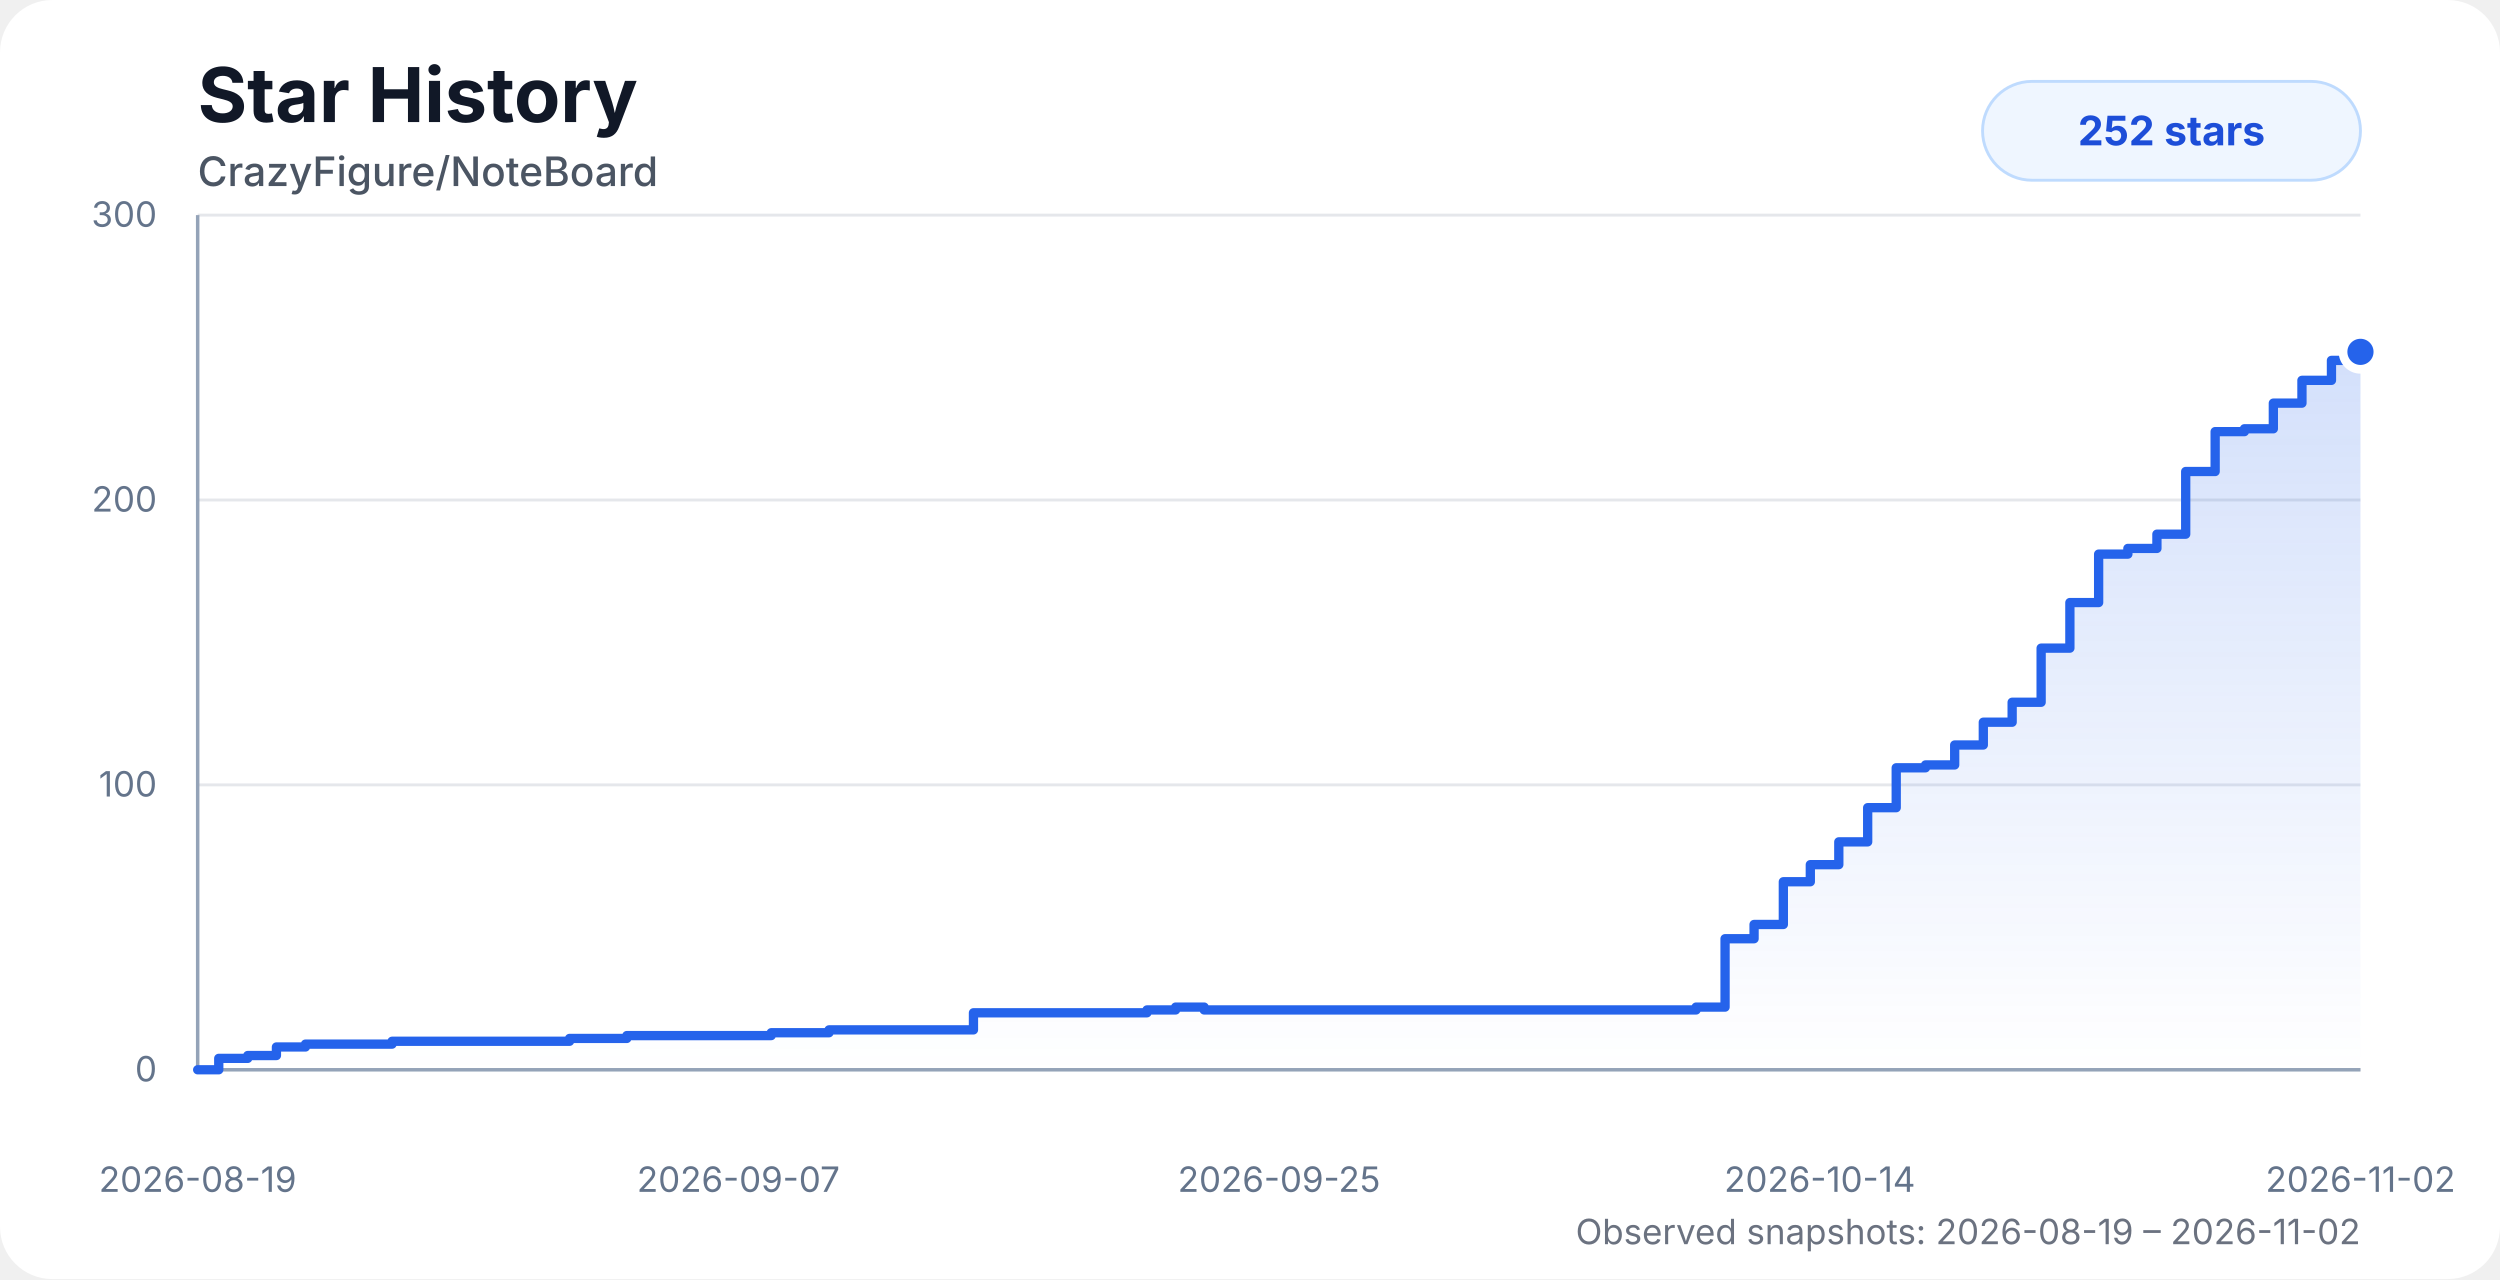
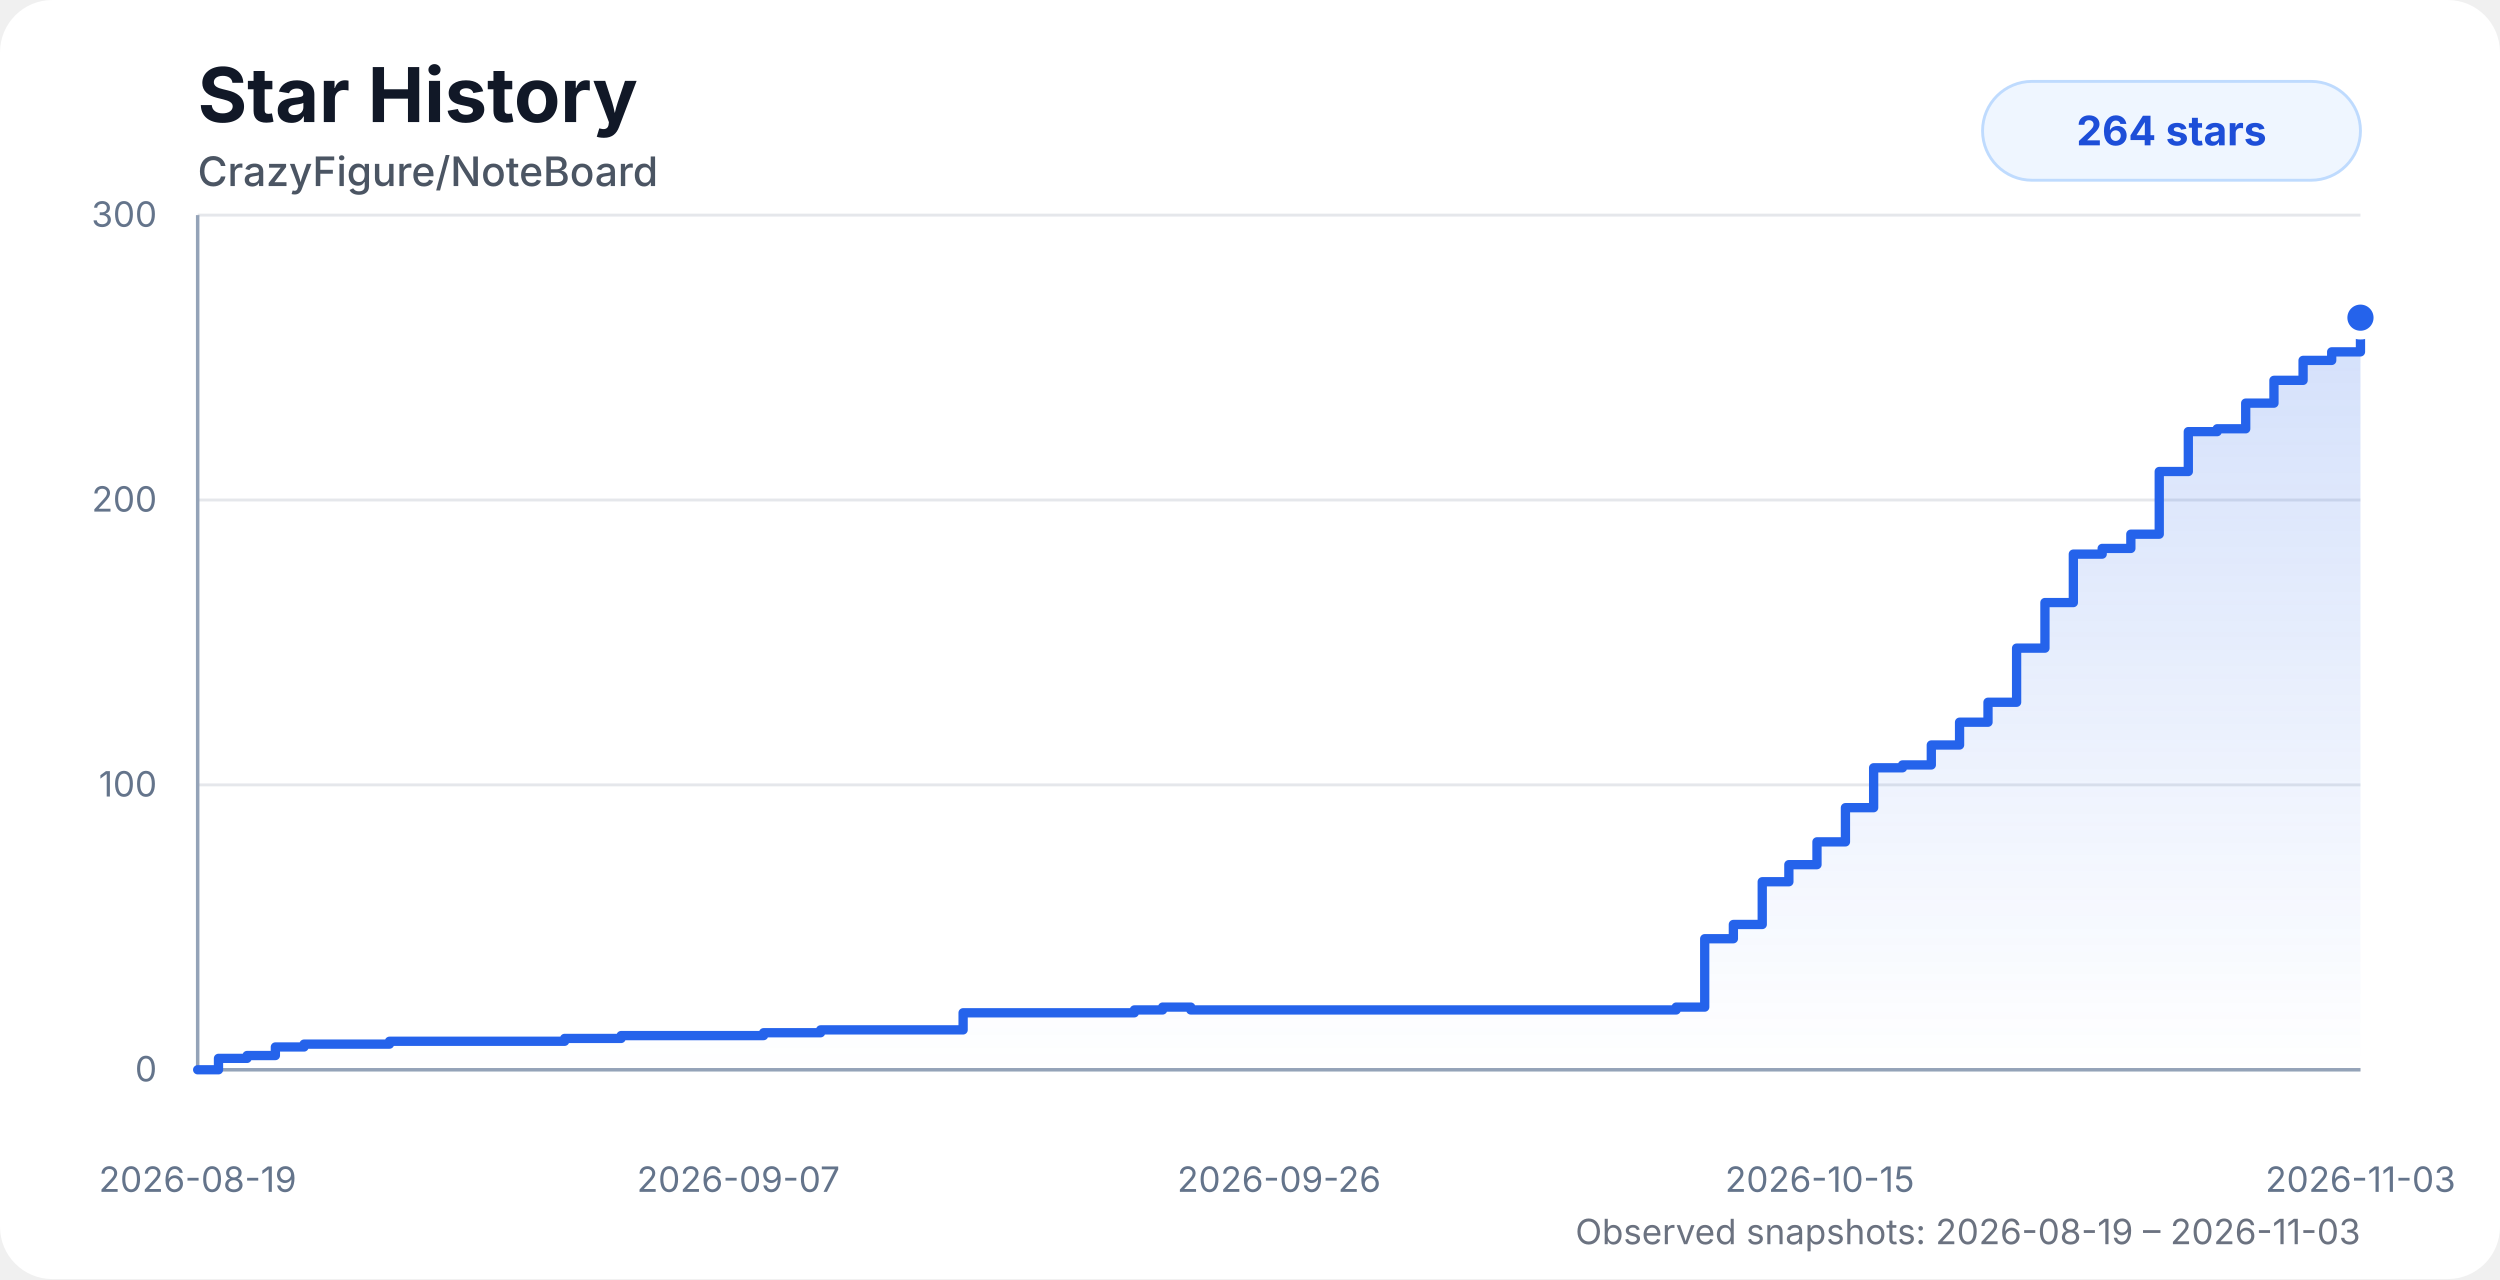
<svg xmlns="http://www.w3.org/2000/svg" width="860" height="440" viewBox="0 0 860 440" role="img" aria-labelledby="title desc">
  <style>
    .chart-bg { fill: #ffffff; }
    .title { fill: #111827; font: 700 26px system-ui, -apple-system, BlinkMacSystemFont, "Segoe UI", sans-serif; }
    .subtitle { fill: #4b5563; font: 500 14px system-ui, -apple-system, BlinkMacSystemFont, "Segoe UI", sans-serif; }
    .axis-label { fill: #64748b; font: 12px system-ui, -apple-system, BlinkMacSystemFont, "Segoe UI", sans-serif; }
    .grid { stroke: #e5e7eb; stroke-width: 1; }
    .axis { stroke: #94a3b8; stroke-width: 1.2; }
    .area { fill: url(#starGradient); opacity: 0.28; }
    .line { fill: none; stroke: #2563eb; stroke-width: 3.2; stroke-linecap: round; stroke-linejoin: round; }
    .dot { fill: #2563eb; stroke: #ffffff; stroke-width: 3; }
    .badge { fill: #eff6ff; stroke: #bfdbfe; }
    .badge-text { fill: #1d4ed8; font: 700 14px system-ui, -apple-system, BlinkMacSystemFont, "Segoe UI", sans-serif; }
    .status { fill: #6b7280; font: 12px system-ui, -apple-system, BlinkMacSystemFont, "Segoe UI", sans-serif; }
    @media (prefers-color-scheme: dark) {
      .chart-bg { fill: #0d1117; }
      .title { fill: #f8fafc; }
      .subtitle { fill: #cbd5e1; }
      .axis-label { fill: #94a3b8; }
      .grid { stroke: #1f2937; }
      .axis { stroke: #475569; }
      .dot { stroke: #0d1117; }
      .badge { fill: #172554; stroke: #1d4ed8; }
      .badge-text { fill: #bfdbfe; }
      .status { fill: #94a3b8; }
    }
  </style>
  <defs>
    <linearGradient id="starGradient" x1="0" x2="0" y1="0" y2="1">
      <stop offset="0%" stop-color="#2563eb" stop-opacity="0.72" />
      <stop offset="100%" stop-color="#2563eb" stop-opacity="0" />
    </linearGradient>
  </defs>
  <rect class="chart-bg" width="860" height="440" rx="18" />
  <text class="title" x="68" y="42">Star History</text>
  <text class="subtitle" x="68" y="64">CrazyFigure/NoteBoard</text>
  <g>
    <line class="grid" x1="68" y1="368" x2="812" y2="368" />
    <line class="grid" x1="68" y1="270" x2="812" y2="270" />
    <line class="grid" x1="68" y1="172" x2="812" y2="172" />
    <line class="grid" x1="68" y1="74" x2="812" y2="74" />
    <line class="axis" x1="68" y1="74" x2="68" y2="368" />
    <line class="axis" x1="68" y1="368" x2="812" y2="368" />
    <text class="axis-label" x="54" y="372" text-anchor="end">0</text>
    <text class="axis-label" x="54" y="274" text-anchor="end">100</text>
    <text class="axis-label" x="54" y="176" text-anchor="end">200</text>
    <text class="axis-label" x="54" y="78" text-anchor="end">300</text>
    <text class="axis-label" x="68" y="410" text-anchor="middle">2026-08-19</text>
    <text class="axis-label" x="254" y="410" text-anchor="middle">2026-09-07</text>
-     <text class="axis-label" x="440" y="410" text-anchor="middle">2026-09-25</text>
-     <text class="axis-label" x="626" y="410" text-anchor="middle">2026-10-14</text>
-     <text class="axis-label" x="812" y="410" text-anchor="middle">2026-11-02</text>
+     <text class="axis-label" x="440" y="410" text-anchor="middle">2026-09-26</text>
+     <text class="axis-label" x="626" y="410" text-anchor="middle">2026-10-15</text>
+     <text class="axis-label" x="812" y="410" text-anchor="middle">2026-11-03</text>
  </g>
-   <path class="area" d="M 68 368 H 68 V 368 H 75.25 V 364.08 H 85.22 V 363.1 H 95.09 V 360.16 H 105.08 V 359.18 H 115.01 V 359.18 H 124.89 V 359.18 H 134.87 V 358.2 H 148.34 V 358.2 H 158.98 V 358.2 H 166.82 V 358.2 H 176.29 V 358.2 H 186.33 V 358.2 H 195.93 V 357.22 H 205.71 V 357.22 H 215.63 V 356.24 H 225.6 V 356.24 H 235.46 V 356.24 H 245.47 V 356.24 H 255.45 V 356.24 H 265.3 V 355.26 H 275.26 V 355.26 H 285.18 V 354.28 H 295.12 V 354.28 H 304.97 V 354.28 H 315.06 V 354.28 H 325.04 V 354.28 H 334.87 V 348.4 H 344.78 V 348.4 H 354.72 V 348.4 H 364.57 V 348.4 H 374.5 V 348.4 H 384.59 V 348.4 H 394.56 V 347.42 H 404.41 V 346.44 H 414.23 V 347.42 H 424.22 V 347.42 H 434.13 V 347.42 H 444.05 V 347.42 H 454.17 V 347.42 H 464.26 V 347.42 H 474.17 V 347.42 H 484.03 V 347.42 H 494.12 V 347.42 H 503.98 V 347.42 H 513.72 V 347.42 H 523.8 V 347.42 H 533.8 V 347.42 H 543.91 V 347.42 H 553.71 V 347.42 H 563.73 V 347.42 H 573.63 V 347.42 H 583.47 V 346.44 H 593.42 V 322.92 H 603.4 V 318.02 H 613.47 V 303.32 H 622.75 V 297.44 H 632.55 V 289.6 H 642.48 V 277.84 H 652.3 V 264.12 H 662.38 V 263.14 H 672.41 V 256.28 H 682.26 V 248.44 H 692.18 V 241.58 H 702.15 V 222.96 H 712.04 V 207.28 H 721.93 V 190.62 H 731.99 V 188.66 H 741.98 V 183.76 H 751.88 V 162.2 H 762.01 V 148.48 H 772.08 V 147.5 H 782.03 V 138.68 H 791.87 V 130.84 H 802.02 V 123.98 H 812 V 121.04 L 812 368 L 68 368 Z" />
-   <path class="line" d="M 68 368 H 68 V 368 H 75.25 V 364.08 H 85.22 V 363.1 H 95.09 V 360.16 H 105.08 V 359.18 H 115.01 V 359.18 H 124.89 V 359.18 H 134.87 V 358.2 H 148.34 V 358.2 H 158.98 V 358.2 H 166.82 V 358.2 H 176.29 V 358.2 H 186.33 V 358.2 H 195.93 V 357.22 H 205.71 V 357.22 H 215.63 V 356.24 H 225.6 V 356.24 H 235.46 V 356.24 H 245.47 V 356.24 H 255.45 V 356.24 H 265.3 V 355.26 H 275.26 V 355.26 H 285.18 V 354.28 H 295.12 V 354.28 H 304.97 V 354.28 H 315.06 V 354.28 H 325.04 V 354.28 H 334.87 V 348.4 H 344.78 V 348.4 H 354.72 V 348.4 H 364.57 V 348.4 H 374.5 V 348.4 H 384.59 V 348.4 H 394.56 V 347.42 H 404.41 V 346.44 H 414.23 V 347.42 H 424.22 V 347.42 H 434.13 V 347.42 H 444.05 V 347.42 H 454.17 V 347.42 H 464.26 V 347.42 H 474.17 V 347.42 H 484.03 V 347.42 H 494.12 V 347.42 H 503.98 V 347.42 H 513.72 V 347.42 H 523.8 V 347.42 H 533.8 V 347.42 H 543.91 V 347.42 H 553.71 V 347.42 H 563.73 V 347.42 H 573.63 V 347.42 H 583.47 V 346.44 H 593.42 V 322.92 H 603.4 V 318.02 H 613.47 V 303.32 H 622.75 V 297.44 H 632.55 V 289.6 H 642.48 V 277.84 H 652.3 V 264.12 H 662.38 V 263.14 H 672.41 V 256.28 H 682.26 V 248.44 H 692.18 V 241.58 H 702.15 V 222.96 H 712.04 V 207.28 H 721.93 V 190.62 H 731.99 V 188.66 H 741.98 V 183.76 H 751.88 V 162.2 H 762.01 V 148.48 H 772.08 V 147.5 H 782.03 V 138.68 H 791.87 V 130.84 H 802.02 V 123.98 H 812 V 121.04" />
-   <circle class="dot" cx="812" cy="121.04" r="6" />
+   <path class="area" d="M 68 368 H 68 V 368 H 75.16 V 364.08 H 84.99 V 363.1 H 94.73 V 360.16 H 104.59 V 359.18 H 114.38 V 359.18 H 124.13 V 359.18 H 133.98 V 358.2 H 147.27 V 358.2 H 157.77 V 358.2 H 165.5 V 358.2 H 174.85 V 358.2 H 184.76 V 358.2 H 194.23 V 357.22 H 203.88 V 357.22 H 213.66 V 356.24 H 223.5 V 356.24 H 233.23 V 356.24 H 243.11 V 356.24 H 252.95 V 356.24 H 262.68 V 355.26 H 272.5 V 355.26 H 282.29 V 354.28 H 292.1 V 354.28 H 301.82 V 354.28 H 311.77 V 354.28 H 321.62 V 354.28 H 331.31 V 348.4 H 341.09 V 348.4 H 350.9 V 348.4 H 360.63 V 348.4 H 370.42 V 348.4 H 380.38 V 348.4 H 390.22 V 347.42 H 399.94 V 346.44 H 409.62 V 347.42 H 419.48 V 347.42 H 429.25 V 347.42 H 439.04 V 347.42 H 449.03 V 347.42 H 458.99 V 347.42 H 468.77 V 347.42 H 478.49 V 347.42 H 488.45 V 347.42 H 498.17 V 347.42 H 507.79 V 347.42 H 517.74 V 347.42 H 527.61 V 347.42 H 537.58 V 347.42 H 547.24 V 347.42 H 557.13 V 347.42 H 566.9 V 347.42 H 576.61 V 346.44 H 586.42 V 322.92 H 596.28 V 318.02 H 606.21 V 303.32 H 615.37 V 297.44 H 625.04 V 289.6 H 634.83 V 277.84 H 644.53 V 264.12 H 654.47 V 263.14 H 664.37 V 256.28 H 674.09 V 248.44 H 683.87 V 241.58 H 693.71 V 222.96 H 703.46 V 207.28 H 713.23 V 190.62 H 723.15 V 188.66 H 733.01 V 183.76 H 742.78 V 162.2 H 752.78 V 148.48 H 762.71 V 147.5 H 772.52 V 138.68 H 782.24 V 130.84 H 792.26 V 123.98 H 802.1 V 121.04 H 812 V 109.28 L 812 368 L 68 368 Z" />
+   <path class="line" d="M 68 368 H 68 V 368 H 75.16 V 364.08 H 84.99 V 363.1 H 94.73 V 360.16 H 104.59 V 359.18 H 114.38 V 359.18 H 124.13 V 359.18 H 133.98 V 358.2 H 147.27 V 358.2 H 157.77 V 358.2 H 165.5 V 358.2 H 174.85 V 358.2 H 184.76 V 358.2 H 194.23 V 357.22 H 203.88 V 357.22 H 213.66 V 356.24 H 223.5 V 356.24 H 233.23 V 356.24 H 243.11 V 356.24 H 252.95 V 356.24 H 262.68 V 355.26 H 272.5 V 355.26 H 282.29 V 354.28 H 292.1 V 354.28 H 301.82 V 354.28 H 311.77 V 354.28 H 321.62 V 354.28 H 331.31 V 348.4 H 341.09 V 348.4 H 350.9 V 348.4 H 360.63 V 348.4 H 370.42 V 348.4 H 380.38 V 348.4 H 390.22 V 347.42 H 399.94 V 346.44 H 409.62 V 347.42 H 419.48 V 347.42 H 429.25 V 347.42 H 439.04 V 347.42 H 449.03 V 347.42 H 458.99 V 347.42 H 468.77 V 347.42 H 478.49 V 347.42 H 488.45 V 347.42 H 498.17 V 347.42 H 507.79 V 347.42 H 517.74 V 347.42 H 527.61 V 347.42 H 537.58 V 347.42 H 547.24 V 347.42 H 557.13 V 347.42 H 566.9 V 347.42 H 576.61 V 346.44 H 586.42 V 322.92 H 596.28 V 318.02 H 606.21 V 303.32 H 615.37 V 297.44 H 625.04 V 289.6 H 634.83 V 277.84 H 644.53 V 264.12 H 654.47 V 263.14 H 664.37 V 256.28 H 674.09 V 248.44 H 683.87 V 241.58 H 693.71 V 222.96 H 703.46 V 207.28 H 713.23 V 190.62 H 723.15 V 188.66 H 733.01 V 183.76 H 742.78 V 162.2 H 752.78 V 148.48 H 762.71 V 147.5 H 772.52 V 138.68 H 782.24 V 130.84 H 792.26 V 123.98 H 802.1 V 121.04 H 812 V 109.28" />
+   <circle class="dot" cx="812" cy="109.28" r="6" />
  <rect class="badge" x="682" y="28" width="130" height="34" rx="17" />
-   <text class="badge-text" x="747" y="50" text-anchor="middle">252 stars</text>
-   <text class="status" x="812" y="428" text-anchor="end">Observed snapshots: 2026-08-19 – 2026-11-02</text>
+   <text class="badge-text" x="747" y="50" text-anchor="middle">264 stars</text>
+   <text class="status" x="812" y="428" text-anchor="end">Observed snapshots: 2026-08-19 – 2026-11-03</text>
</svg>
